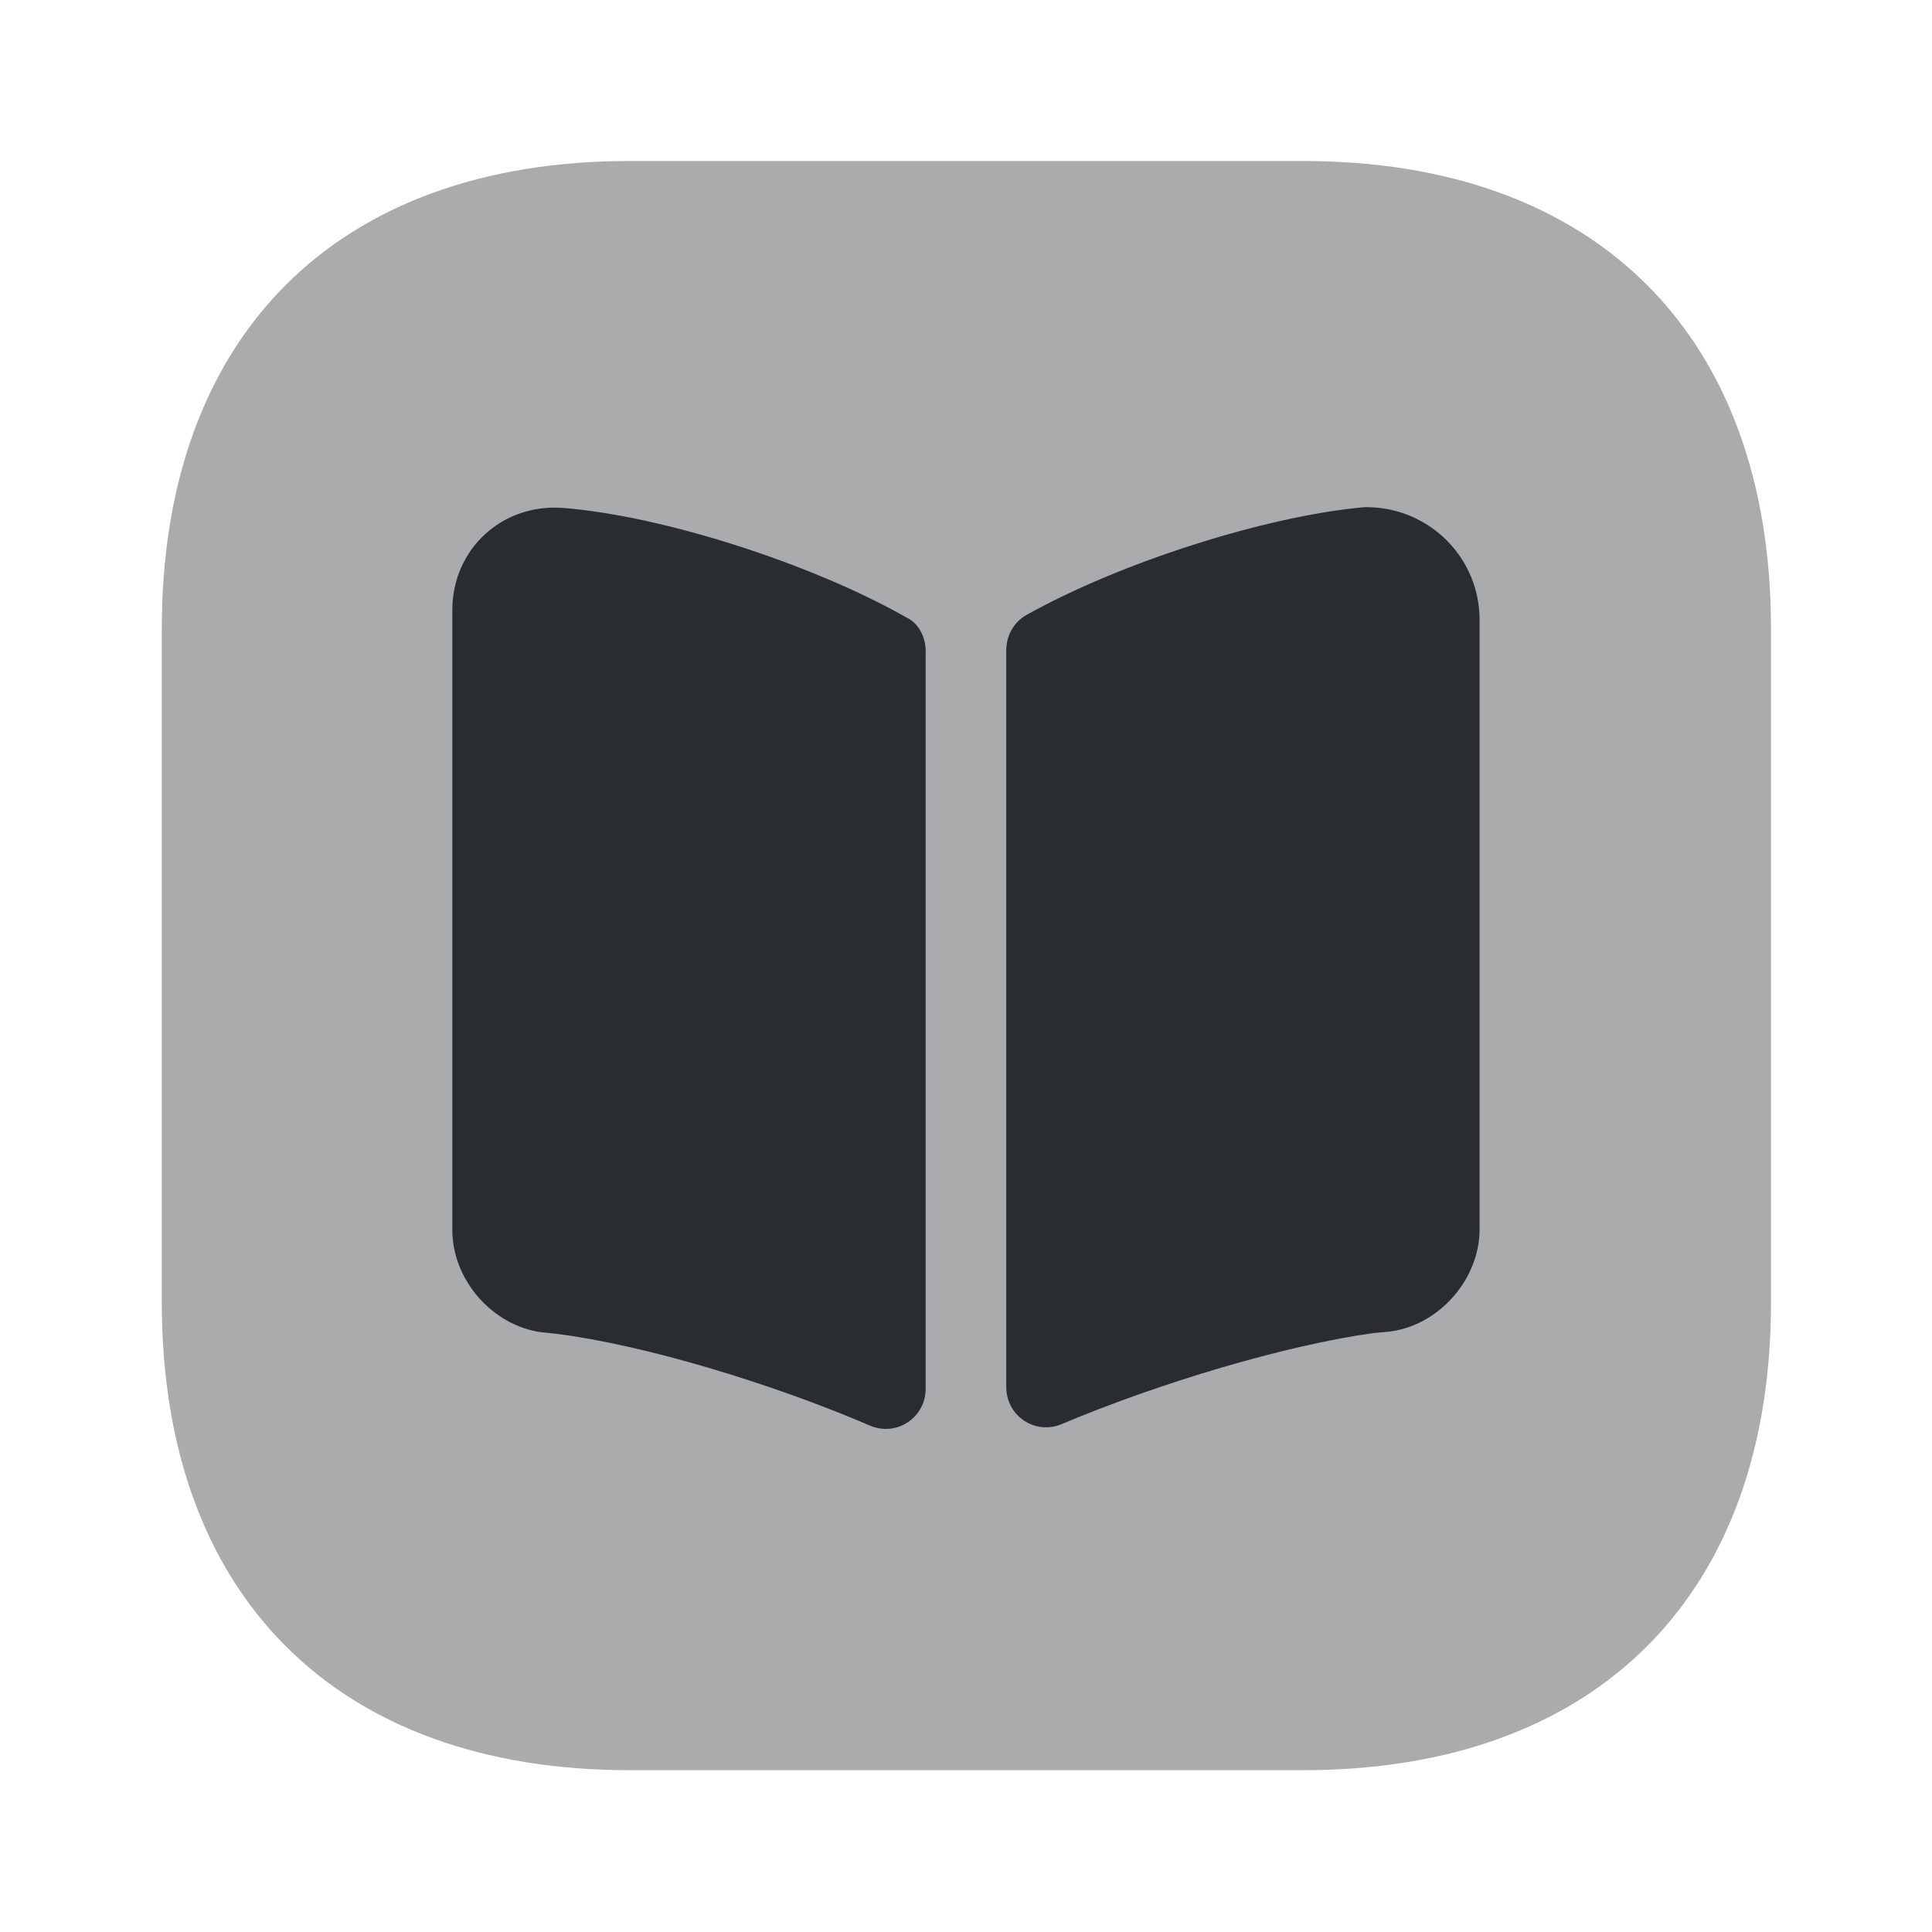
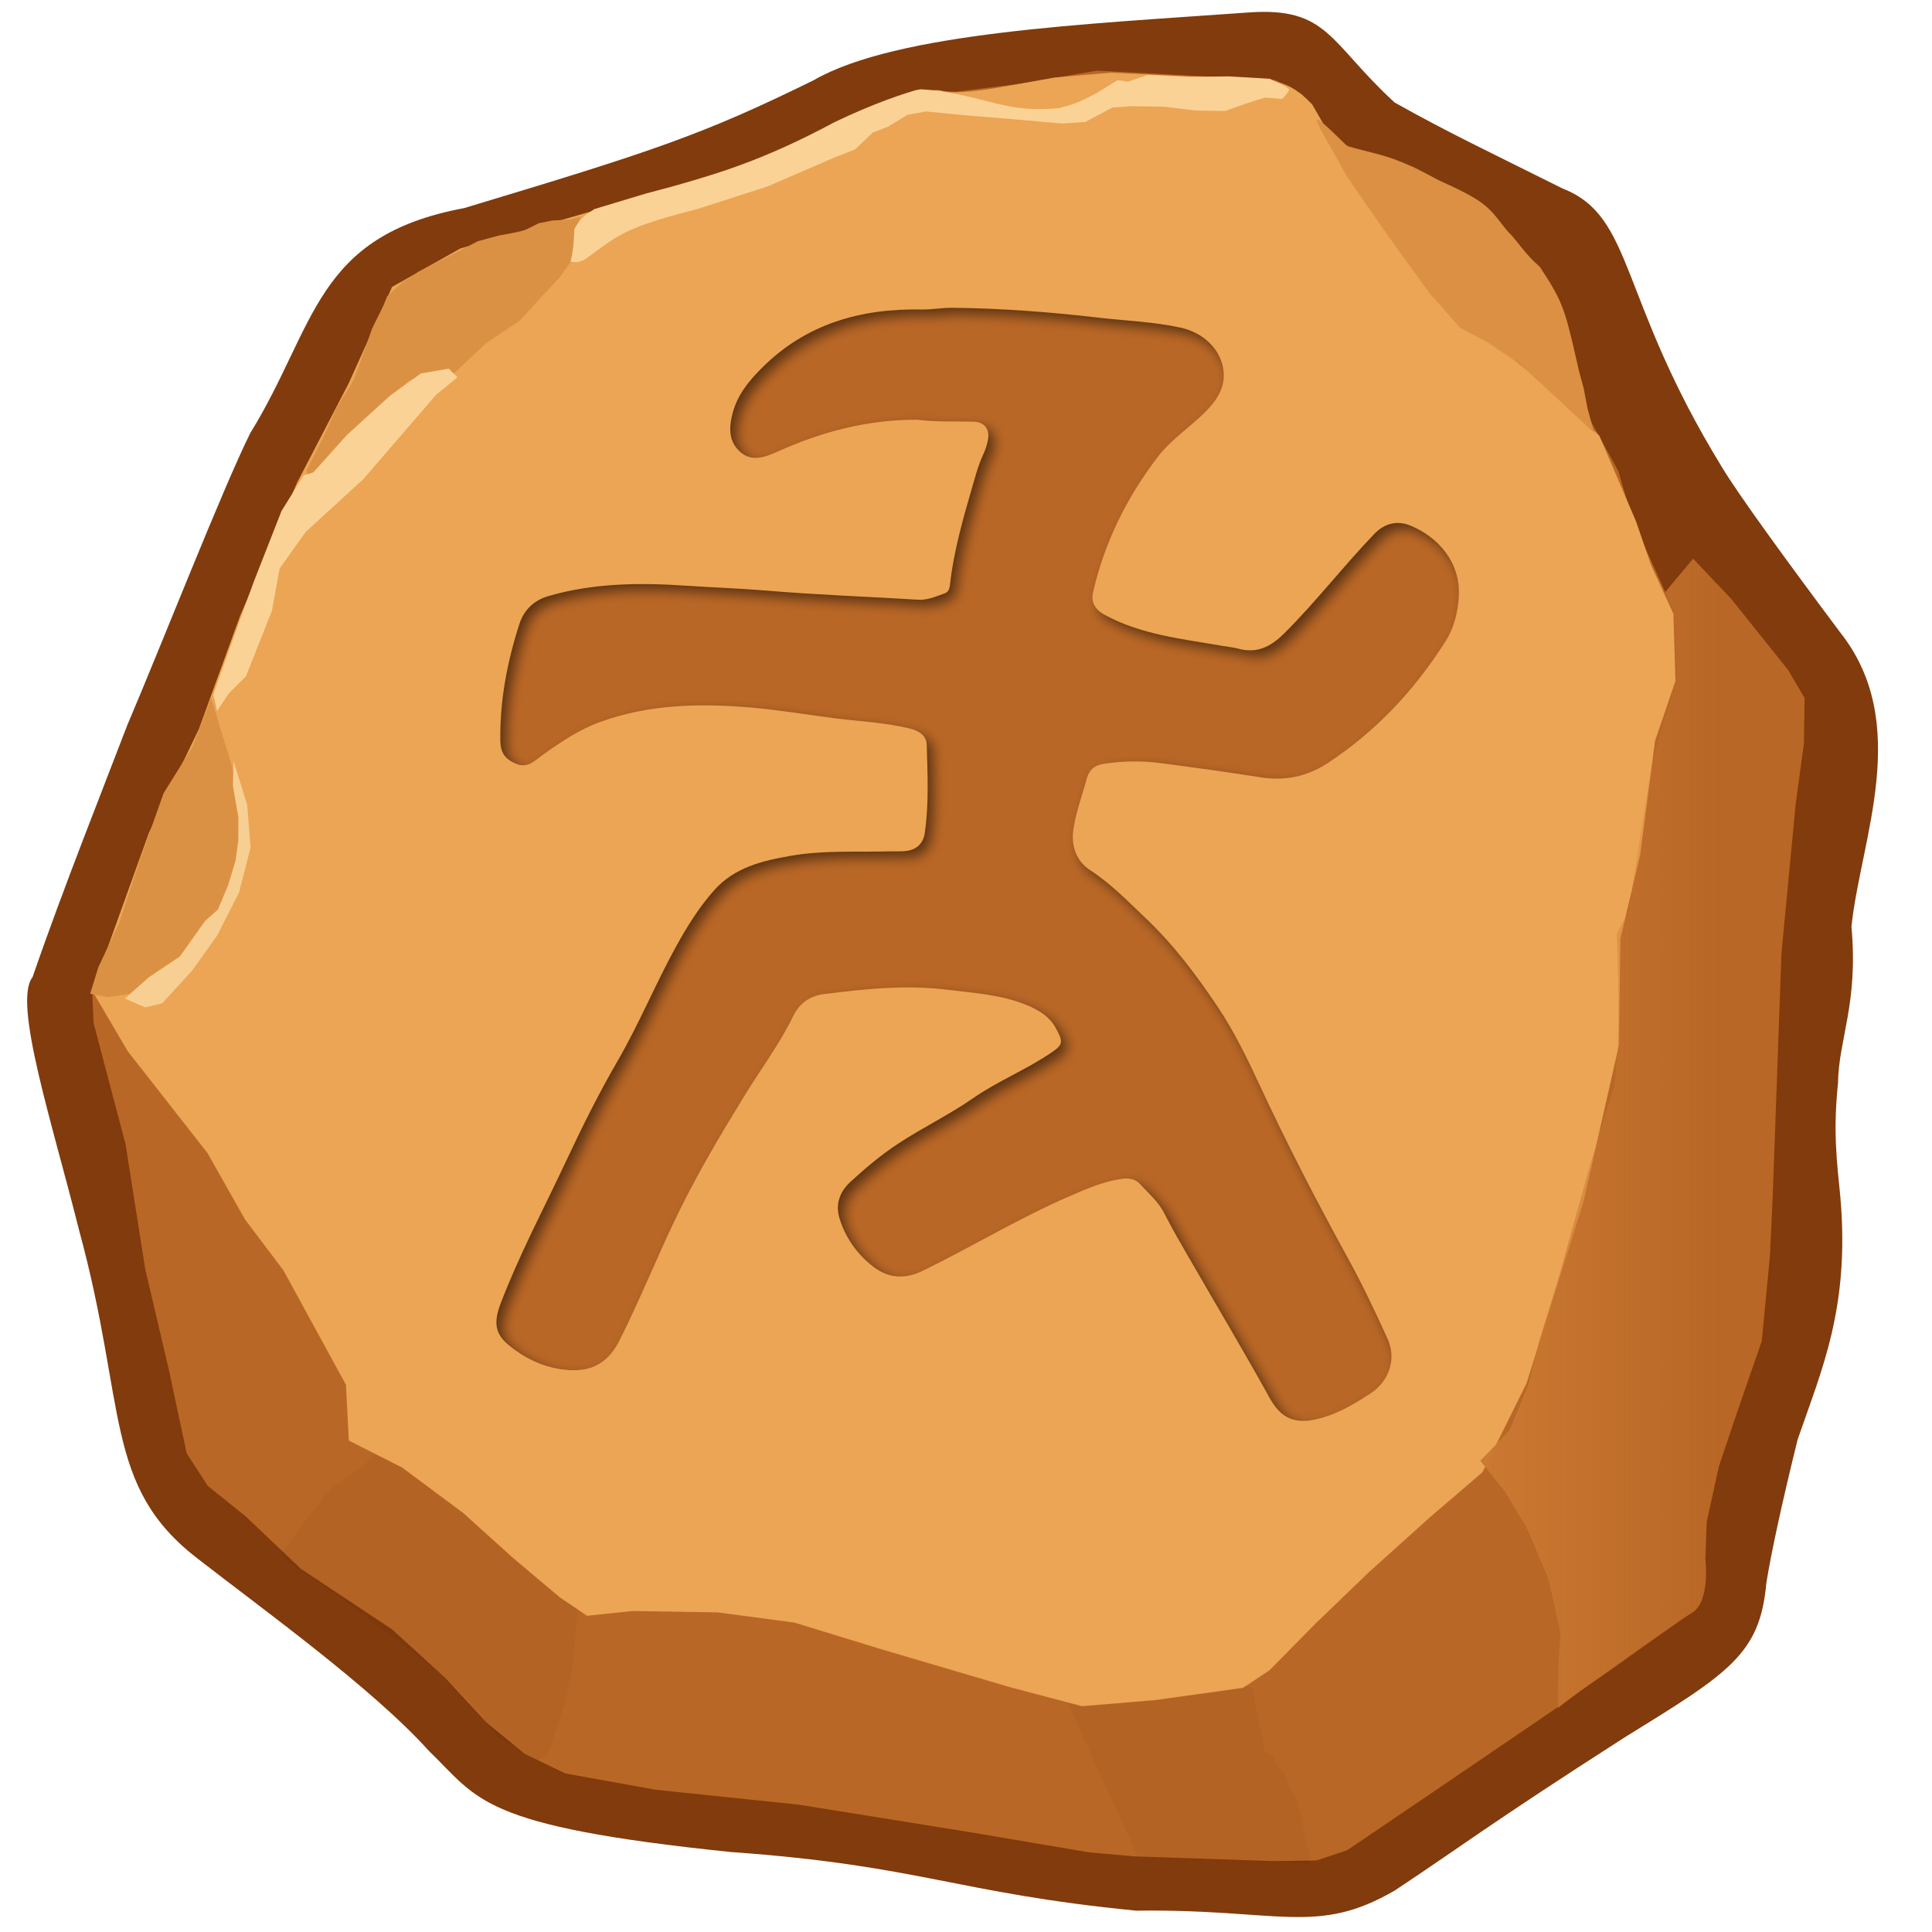
- <svg xmlns="http://www.w3.org/2000/svg" width="800px" height="800px" viewBox="0 0 24 24" fill="none">
-   <path opacity="0.4" d="M16.19 2H7.82C4.18 2 2.01 4.17 2.01 7.81V16.18C2.01 19.82 4.18 21.99 7.82 21.99H16.19C19.83 21.99 22 19.82 22 16.18V7.81C22 4.17 19.83 2 16.19 2Z" fill="#292D32" />
-   <path d="M11.499 8.09V17.25C11.499 17.61 11.139 17.85 10.809 17.71C9.599 17.19 8.019 16.71 6.919 16.57L6.729 16.55C6.119 16.47 5.619 15.9 5.619 15.28V7.58C5.619 6.82 6.239 6.25 6.999 6.31C8.249 6.41 10.099 7.01 11.259 7.67C11.409 7.74 11.499 7.91 11.499 8.09Z" fill="#292D32" />
-   <path d="M18.38 7.7V15.27C18.38 15.89 17.88 16.46 17.27 16.54L17.06 16.56C15.97 16.71 14.4 17.18 13.19 17.69C12.86 17.83 12.5 17.59 12.5 17.23V8.08C12.5 7.9 12.59 7.73 12.75 7.64C13.91 6.99 15.72 6.41 16.95 6.3H16.99C17.76 6.31 18.38 6.93 18.38 7.7Z" fill="#292D32" />
+ <svg xmlns="http://www.w3.org/2000/svg" xmlns:xlink="http://www.w3.org/1999/xlink" width="160mm" height="160mm" viewBox="0 0 160 160" version="1.1" id="svg5" xml:space="preserve">
+   <defs id="defs2">
+     <linearGradient id="linearGradient65630">
+       <stop style="stop-color:#cb7932;stop-opacity:1;" offset="0" id="stop65626" />
+       <stop style="stop-color:#cb7932;stop-opacity:0;" offset="0.724" id="stop65628" />
+     </linearGradient>
+     <linearGradient id="linearGradient65606">
+       <stop style="stop-color:#cb7932;stop-opacity:1;" offset="0" id="stop65604" />
+     </linearGradient>
+     <linearGradient xlink:href="#linearGradient65630" id="linearGradient65632" x1="150.778" y1="156.632" x2="177.28" y2="156.632" gradientUnits="userSpaceOnUse" gradientTransform="matrix(1.012231,0,0,1.012231,-30.02797,-64.69222)" />
+     <filter style="color-interpolation-filters:sRGB" id="filter80006" x="-0.03" y="-0.026" width="1.074" height="1.064">
+       <feFlood flood-opacity="0.498" flood-color="rgb(0,0,0)" result="flood" id="feFlood79996" />
+       <feComposite in="flood" in2="SourceGraphic" operator="out" result="composite1" id="feComposite79998" />
+       <feGaussianBlur in="composite1" stdDeviation="1" result="blur" id="feGaussianBlur80000" />
+       <feOffset dx="1" dy="1" result="offset" id="feOffset80002" />
+       <feComposite in="offset" in2="SourceGraphic" operator="atop" result="composite2" id="feComposite80004" />
+     </filter>
+     <filter style="color-interpolation-filters:sRGB;" id="filter31" x="-0.015" y="-0.013" width="1.037" height="1.032">
+       <feFlood result="flood" in="SourceGraphic" flood-opacity="0.498" flood-color="rgb(0,0,0)" id="feFlood30" />
+       <feGaussianBlur result="blur" in="SourceGraphic" stdDeviation="0.5" id="feGaussianBlur30" />
+       <feOffset result="offset" in="blur" dx="0.5" dy="0.5" id="feOffset30" />
+       <feComposite result="comp1" operator="out" in="flood" in2="offset" id="feComposite30" />
+       <feComposite result="comp2" operator="atop" in="comp1" in2="SourceGraphic" id="feComposite31" />
+     </filter>
+   </defs>
+   <g id="layer2" style="display:inline">
+     <path style="display:inline;fill:#813b0c;fill-opacity:1;stroke-width:267.819;stroke-linejoin:bevel" d="m 38.442,17.233 c 15.749,-4.741 19.744,-6.068 28.941,-10.589 6.9,-3.979 22.651,-4.648 35.991,-5.61 6.632,-0.478 6.689,2.466 12.118,7.452 4.455,2.499 7.367,3.86 13.933,7.134 5.94,2.325 4.552,8.992 13.156,23.03 1.339,2.25 5.559,8.034 9.793,13.694 6.038,7.591 1.689,17.246 0.955,24.402 0.583,6.38 -1.065,9.296 -1.115,12.978 -0.404,3.929 -0.116,6.304 0.199,9.435 0.788,9.123 -1.533,14.237 -3.543,20.063 -1.348,5.466 -2.184,9.378 -2.588,11.863 -0.523,5.909 -3.065,7.444 -11.704,12.778 -11.186,7.165 -13.756,9.185 -19.068,12.699 -6.482,3.773 -9.554,1.513 -21.417,1.672 C 79.126,156.762 76.259,154.496 60.536,153.378 39.624,151.225 39.676,148.999 35.497,144.978 30.839,139.803 21.737,133.257 16.389,129.095 8.543,123.07 10.541,116.529 6.556,101.906 4.355,93.096 1.037,83.003 2.694,80.927 5.181,73.702 8.658,64.985 10.537,60.067 13.332,53.506 18.482,40.367 20.728,35.864 26.214,26.967 26.033,19.547 38.442,17.233 Z" id="path403" />
+     <path style="display:inline;fill:#b96726;fill-opacity:1;stroke-width:267.819;stroke-linejoin:bevel" d="m 148.716,66.537 -1.182,12.385 -0.732,20.323 -0.225,4.785 -0.676,7.037 -1.97,5.686 -1.576,4.673 -1.013,4.616 -0.113,3.096 c 0,0 0.45,3.49 -1.126,4.447 -1.576,0.957 -10.809,7.6 -10.809,7.6 l -10.753,7.319 -6.981,4.729 -2.533,0.844 -3.49,0.056 -11.597,-0.394 -3.772,-0.338 -9.627,-1.633 -14.356,-2.308 -11.879,-1.239 -7.488,-1.351 -3.378,-1.633 -3.153,-2.59 -3.378,-3.659 -4.447,-4.053 -7.544,-5.01 -4.56,-4.335 -3.153,-2.533 -1.745,-2.702 -1.464,-6.868 -1.97,-8.388 L 10.394,94.742 7.748,84.721 7.635,82.019 9.549,76.896 16.98,59.669 l 6.362,-16.777 5.461,-9.627 3.547,-8.445 2.252,-2.308 4.954,-2.533 7.037,-1.689 2.702,-0.844 8.726,-2.702 4.335,-1.295 4.053,-1.802 4.448,-2.308 5.01,-1.914 3.265,0.169 5.517,-0.676 6.193,-1.07 14.806,0.788 2.196,1.182 1.633,2.477 1.858,1.689 5.63,1.802 5.348,2.815 2.927,2.927 3.153,3.941 1.914,5.517 1.351,5.742 2.365,4.279 1.182,4.053 2.702,5.968 2.308,-2.759 3.153,3.322 4.729,5.911 1.351,2.308 -0.056,3.772 z" id="path10539" />
+     <path style="display:inline;fill:#2d1200;fill-opacity:0.045;stroke-width:267.819;stroke-linejoin:bevel" d="m 105.898,154.194 -11.644,-0.398 -5.832,-12.759 1.373,0.139 c 0,0 0.896,-0.398 0.975,-0.338 0.08,0.06 2.249,0.1 2.249,0.1 l 2.249,-0.498 1.851,-0.179 1.373,-0.259 2.01,-0.239 2.369,-0.139 0.816,0.1 1.075,5.394 0.637,0.219 0.259,0.756 0.717,0.756 0.398,1.154 0.637,1.055 0.338,1.274 0.318,1.771 0.418,1.712 -0.06,0.478 z" id="path846" />
+     <path style="fill:#2d1200;fill-opacity:0.045;stroke-width:267.819;stroke-linejoin:bevel" d="m 31.787,119.738 3.659,2.364 3.209,3.209 2.984,2.646 2.759,2.252 2.759,1.802 0.732,0.957 -0.281,2.815 -0.225,2.533 -0.619,2.815 -1.407,4.222 -0.844,0.45 -3.322,-1.97 -1.633,-2.196 -2.308,-2.421 -2.477,-1.97 -2.533,-1.858 -4.504,-3.434 -3.941,-2.646 -0.563,-0.563 1.97,-2.702 2.196,-2.759 2.533,-1.745 z" id="path47232" />
+     <path style="display:inline;fill:#eba554;fill-opacity:1;stroke-width:267.819;stroke-linejoin:bevel" d="m 49.746,17.277 5.686,-1.633 5.405,-1.576 4.842,-1.802 4.56,-2.421 3.885,-1.689 c 0,0 3.04,-0.957 3.941,-0.619 C 78.964,7.875 82.342,7.312 82.342,7.312 l 5.067,-0.901 4.616,-0.394 4.673,0.225 4.504,0.225 c 4.205,0.046 5.437,0.063 7.471,2.185 l 3.563,6.204 3.322,5.348 3.322,4.391 8.445,6.756 5.123,4.729 3.04,7.093 1.239,3.603 1.858,4.053 0.169,5.573 -1.689,4.954 -1.239,9.458 -1.633,6.925 -0.113,8.782 -2.927,12.948 -4.729,15.088 -3.659,7.375 -4.335,3.716 -5.01,4.504 -4.448,4.279 -3.828,3.885 -2.196,1.464 -7.262,1.013 -6.08,0.507 -5.968,-1.576 -10.697,-3.153 -7.15,-2.196 -6.362,-0.844 -7.037,-0.113 -3.772,0.394 -2.252,-1.52 -3.941,-3.322 -4.053,-3.659 -5.067,-3.772 -4.418,-2.238 -0.239,-4.618 -5.175,-9.474 -3.185,-4.22 -3.105,-5.494 -6.608,-8.439 -2.946,-5.016 4.697,-13.057 4.14,-8.599 3.424,-9.395 4.697,-10.987 4.299,-8.28 3.583,-7.962 5.653,-3.185 6.29,-1.752 z" id="path4960" />
+     <path style="display:none;fill:#cb7932;fill-opacity:0.996;stroke-width:264.583;stroke-linejoin:bevel" d="m 162.38,140.423 -4.149,3.793 -1.669,1.724 -1.613,2.113 -1.335,3.226 -0.167,3.115 1.947,-1.78 1.224,-0.389 1.502,-1.502 1.613,-1.669 2.558,-0.667 0.111,-3.504 -0.035,-2.271 z" id="path47235" />
+     <path style="fill:url(#linearGradient65632);fill-opacity:1;stroke-width:267.819;stroke-linejoin:bevel" d="m 129.012,141.469 0.056,-3.941 0.169,-2.252 -1.013,-4.56 -1.802,-4.222 -1.802,-2.984 -2.027,-2.533 2.421,-2.533 1.576,-3.828 0.844,-3.434 1.576,-5.123 1.351,-4.842 1.407,-5.01 1.07,-3.603 0.844,-2.533 0.281,-2.984 0.056,-2.308 v -3.659 l -0.113,-3.772 0.957,-1.914 0.45,-2.815 0.676,-4.335 0.844,-5.236 2.027,-6.812 -0.197,-5.658 -0.76,-1.548 2.364,-2.787 4.673,5.264 2.815,3.547 1.604,2.59 0.056,2.477 -0.507,5.067 -0.591,5.714 -0.366,3.913 -0.394,3.913 -0.141,4.532 -0.225,4.729 -0.225,4.729 -0.056,4.082 -0.141,3.828 -0.197,3.575 -0.338,2.759 -0.253,3.8 -1.52,4.532 -0.929,2.871 -1.464,4.785 -0.732,3.209 -0.056,3.828 -0.366,2.899 -3.125,2.308 -4.616,3.265 -2.365,1.604 z" id="path47335" />
+     <path style="fill:#db9144;fill-opacity:0.996;stroke-width:267.819;stroke-linejoin:bevel" d="m 132.032,35.864 -2.946,-2.747 -3.185,-2.946 -2.787,-1.871 -2.189,-1.154 -2.508,-2.826 -2.946,-4.06 -2.428,-3.463 -1.592,-2.349 c -2.476,-4.573 -3.961,-6.363 0.159,-2.309 3.287,0.809 4.112,0.929 7.524,2.787 4.136,1.844 4.154,2.257 5.752,4.279 0.802,0.793 1.208,1.618 2.647,2.906 1.82,2.77 2.027,3.419 2.866,7.006 l 0.358,1.572 0.398,1.473 0.318,1.672 z" id="path47364" />
+     <path style="fill:#db9144;fill-opacity:0.996;stroke-width:267.819;stroke-linejoin:bevel" d="m 8.142,80.105 1.745,-3.716 1.745,-5.292 1.914,-5.405 2.421,-3.885 1.52,-3.997 0.563,1.858 1.126,3.659 0.788,3.828 0.281,2.927 -0.338,3.153 -1.295,2.815 -3.378,3.941 -3.265,2.139 -3.096,0.45 -1.407,-0.281 z" id="path65728" />
+     <path style="display:inline;fill:#db9144;fill-opacity:0.996;stroke-width:267.819;stroke-linejoin:bevel" d="m 48.085,17.952 -0.422,0.957 0.028,0.844 -0.394,1.886 -0.957,1.351 -1.745,1.858 -1.52,1.689 -1.661,1.098 -1.154,0.788 -1.239,1.154 -1.436,1.351 -0.873,0.422 -0.76,0.084 -0.901,-0.394 -1.182,0.507 -1.379,1.126 -1.52,1.548 -1.914,2.027 -1.802,1.942 -1.21,1.295 -0.619,-0.084 -0.028,-0.479 1.351,-2.646 1.154,-2.533 1.379,-2.252 0.929,-2.533 0.591,-1.717 0.957,-1.942 0.31,-0.76 1.379,-1.267 2.111,-1.239 2.027,-1.013 1.999,-1.042 1.745,-0.479 1.942,-0.338 1.351,-0.676 1.126,-0.225 1.52,-0.084 z" id="path65774" />
+     <path style="display:inline;fill:#fbd296;fill-opacity:1;stroke-width:267.819;stroke-linejoin:bevel" d="m 95.05,6.206 3.384,0.159 3.344,-0.04 3.384,0.199 c 0,0 1.553,0.717 1.592,0.876 0.04,0.159 -0.557,0.796 -0.557,0.796 L 104.763,8.077 103.25,8.555 101.459,9.192 99.031,9.152 96.403,8.834 93.656,8.794 92.104,8.913 89.875,10.108 87.924,10.227 83.864,9.869 79.962,9.55 l -3.264,-0.318 -1.553,0.279 -1.553,0.955 -1.314,0.518 -1.473,1.393 -1.632,0.637 -5.613,2.428 -5.812,1.871 c -5.874,1.499 -6.492,2.121 -8.718,3.742 -0.701,0.538 -1.013,0.744 -1.787,0.618 0.226,-0.833 0.301,-1.771 0.314,-2.688 0.554,-0.959 0.748,-1.068 1.672,-1.672 l 4.22,-1.274 c 5.658,-1.474 9.715,-2.736 15.605,-5.892 3.205,-1.551 6.12,-2.545 7.163,-2.754 2.135,0.103 3.948,0.585 6.213,1.162 2.192,0.531 3.385,0.554 5.255,0.398 1.418,-0.346 1.917,-0.606 3.185,-1.274 l 1.672,-1.035 0.876,0.119 z" id="path65777" />
+     <path style="display:inline;fill:#fbd296;fill-opacity:1;stroke-width:267.819;stroke-linejoin:bevel" d="m 36.133,32.679 -6.051,7.006 -4.777,4.379 -2.15,3.025 -0.637,3.503 -2.15,5.414 -1.433,1.433 -0.955,1.433 -0.318,-1.353 1.911,-5.334 1.433,-3.981 2.309,-5.892 1.831,-2.946 0.796,-0.239 2.787,-3.105 3.583,-3.264 2.548,-1.831 2.309,-0.398 0.717,0.717 z" id="path75564" />
+     <path style="display:inline;fill:#f8cf92;fill-opacity:1;stroke-width:267.819;stroke-linejoin:bevel" d="m 19.345,63.047 1.126,3.603 0.281,3.547 -0.957,3.716 -1.802,3.547 -2.083,2.927 -2.477,2.702 -1.407,0.338 -1.689,-0.732 1.97,-1.745 2.59,-1.745 2.083,-2.927 1.07,-0.957 0.844,-2.027 0.619,-2.027 0.225,-1.689 v -1.914 l -0.45,-2.59 z" id="path75566" />
+     <g id="g80022" transform="matrix(1.012231,0,0,1.012231,-30.02797,-64.69222)" style="display:inline;fill:#aa0000">
+       <path fill="#000000" opacity="1" stroke="none" d="m 104.702,98.25 c -4.065,-0.015 -7.813,0.987 -11.424,2.608 -1.003,0.45 -2.105,0.874 -3.06,0.019 -0.992,-0.889 -0.915,-2.092 -0.58,-3.279 0.407,-1.443 1.33,-2.553 2.358,-3.582 3.616,-3.619 8.095,-4.88 13.079,-4.783 0.839,0.016 1.682,-0.151 2.522,-0.141 4.004,0.044 7.985,0.348 11.967,0.81 2.235,0.259 4.489,0.332 6.702,0.818 1.768,0.389 3.202,1.666 3.478,3.362 0.233,1.432 -0.473,2.533 -1.448,3.513 -1.272,1.279 -2.815,2.26 -3.927,3.718 -2.539,3.326 -4.348,6.994 -5.281,11.075 -0.174,0.762 0.165,1.391 0.898,1.795 3.028,1.669 6.408,1.996 9.722,2.578 0.415,0.073 0.841,0.105 1.246,0.216 1.542,0.423 2.661,-0.134 3.775,-1.241 2.607,-2.592 4.846,-5.509 7.388,-8.154 0.846,-0.881 1.887,-1.089 2.889,-0.689 2.32,0.927 4.149,3.021 4.012,5.76 -0.065,1.294 -0.366,2.583 -1.07,3.697 -2.522,3.994 -5.685,7.379 -9.648,9.987 -1.681,1.107 -3.499,1.485 -5.498,1.169 -2.701,-0.426 -5.41,-0.801 -8.121,-1.155 -1.586,-0.208 -3.181,-0.194 -4.767,0.062 -0.696,0.113 -1.143,0.494 -1.33,1.18 -0.378,1.393 -0.895,2.765 -1.101,4.182 -0.187,1.282 0.193,2.565 1.367,3.327 1.706,1.107 3.099,2.557 4.556,3.938 2.283,2.164 4.162,4.668 5.901,7.268 1.352,2.021 2.408,4.216 3.437,6.423 2.225,4.774 4.635,9.455 7.176,14.072 1.187,2.158 2.25,4.389 3.264,6.635 0.763,1.691 0.124,3.498 -1.43,4.505 -1.189,0.771 -2.399,1.494 -3.771,1.919 -2.425,0.751 -3.545,0.036 -4.46,-1.616 -2.144,-3.868 -4.412,-7.668 -6.621,-11.5 -0.675,-1.172 -1.359,-2.341 -1.967,-3.548 -0.489,-0.97 -1.298,-1.65 -2.004,-2.422 -0.383,-0.418 -0.926,-0.501 -1.504,-0.418 -1.511,0.217 -2.884,0.824 -4.267,1.424 -4.123,1.788 -7.966,4.127 -11.997,6.097 -1.474,0.72 -2.83,0.611 -4.057,-0.34 -1.301,-1.008 -2.253,-2.327 -2.752,-3.934 -0.377,-1.213 0.057,-2.239 0.902,-3.013 1.215,-1.112 2.489,-2.188 3.861,-3.093 2,-1.32 4.185,-2.366 6.15,-3.731 2.013,-1.398 4.287,-2.308 6.311,-3.666 1.062,-0.712 1.1,-0.899 0.504,-2.017 -0.535,-1.005 -1.392,-1.515 -2.395,-1.935 -2.067,-0.865 -4.269,-0.983 -6.442,-1.257 -3.404,-0.428 -6.785,-0.082 -10.163,0.348 -1.184,0.151 -2.029,0.78 -2.529,1.813 -1.095,2.261 -2.599,4.263 -3.907,6.388 -1.922,3.122 -3.795,6.265 -5.42,9.575 -1.712,3.486 -3.134,7.098 -4.879,10.567 -1.17,2.326 -2.935,2.613 -4.758,2.353 -1.597,-0.228 -3.041,-0.942 -4.294,-1.967 -1.131,-0.925 -1.261,-1.865 -0.669,-3.415 1.525,-3.996 3.536,-7.769 5.347,-11.632 1.299,-2.771 2.663,-5.524 4.198,-8.168 1.783,-3.069 3.122,-6.353 4.831,-9.449 0.882,-1.598 1.855,-3.163 3.079,-4.544 1.673,-1.886 3.944,-2.426 6.285,-2.833 2.688,-0.467 5.402,-0.294 8.107,-0.364 0.422,-0.011 0.846,0.019 1.264,-0.023 0.888,-0.089 1.46,-0.597 1.588,-1.471 0.353,-2.395 0.222,-4.809 0.163,-7.215 -0.019,-0.78 -0.647,-1.159 -1.387,-1.342 -1.967,-0.486 -3.988,-0.574 -5.985,-0.821 -2.326,-0.288 -4.635,-0.692 -6.975,-0.893 -4.204,-0.36 -8.362,-0.281 -12.379,1.179 -1.707,0.62 -3.21,1.633 -4.685,2.685 -0.655,0.467 -1.23,1.159 -2.247,0.711 -0.861,-0.38 -1.218,-0.91 -1.23,-1.86 -0.043,-3.284 0.557,-6.453 1.562,-9.559 0.38,-1.175 1.22,-1.941 2.372,-2.276 3.689,-1.073 7.464,-1.106 11.26,-0.85 2.219,0.149 4.444,0.222 6.659,0.408 4.101,0.345 8.213,0.486 12.319,0.738 0.787,0.048 1.47,-0.268 2.176,-0.515 0.333,-0.116 0.409,-0.422 0.443,-0.729 0.317,-2.854 1.131,-5.591 1.924,-8.335 0.226,-0.782 0.441,-1.56 0.792,-2.298 0.166,-0.349 0.286,-0.729 0.37,-1.107 0.208,-0.937 -0.225,-1.557 -1.187,-1.582 -1.503,-0.038 -3.009,0.041 -4.586,-0.163 z" id="path76199" style="display:none;fill:#b96726;fill-opacity:1;stroke:none;stroke-width:1;stroke-linejoin:round;stroke-dasharray:none;stroke-opacity:1;paint-order:markers fill stroke" />
+       <path fill="#000000" opacity="1" stroke="none" d="m 104.702,98.25 c -4.065,-0.015 -7.813,0.987 -11.424,2.608 -1.003,0.45 -2.105,0.874 -3.06,0.019 -0.992,-0.889 -0.915,-2.092 -0.58,-3.279 0.407,-1.443 1.33,-2.553 2.358,-3.582 3.616,-3.619 8.095,-4.88 13.079,-4.783 0.839,0.016 1.682,-0.151 2.522,-0.141 4.004,0.044 7.985,0.348 11.967,0.81 2.235,0.259 4.489,0.332 6.702,0.818 1.768,0.389 3.202,1.666 3.478,3.362 0.233,1.432 -0.473,2.533 -1.448,3.513 -1.272,1.279 -2.815,2.26 -3.927,3.718 -2.539,3.326 -4.348,6.994 -5.281,11.075 -0.174,0.762 0.165,1.391 0.898,1.795 3.028,1.669 6.408,1.996 9.722,2.578 0.415,0.073 0.841,0.105 1.246,0.216 1.542,0.423 2.661,-0.134 3.775,-1.241 2.607,-2.592 4.846,-5.509 7.388,-8.154 0.846,-0.881 1.887,-1.089 2.889,-0.689 2.32,0.927 4.149,3.021 4.012,5.76 -0.065,1.294 -0.366,2.583 -1.07,3.697 -2.522,3.994 -5.685,7.379 -9.648,9.987 -1.681,1.107 -3.499,1.485 -5.498,1.169 -2.701,-0.426 -5.41,-0.801 -8.121,-1.155 -1.586,-0.208 -3.181,-0.194 -4.767,0.062 -0.696,0.113 -1.143,0.494 -1.33,1.18 -0.378,1.393 -0.895,2.765 -1.101,4.182 -0.187,1.282 0.193,2.565 1.367,3.327 1.706,1.107 3.099,2.557 4.556,3.938 2.283,2.164 4.162,4.668 5.901,7.268 1.352,2.021 2.408,4.216 3.437,6.423 2.225,4.774 4.635,9.455 7.176,14.072 1.187,2.158 2.25,4.389 3.264,6.635 0.763,1.691 0.124,3.498 -1.43,4.505 -1.189,0.771 -2.399,1.494 -3.771,1.919 -2.425,0.751 -3.545,0.036 -4.46,-1.616 -2.144,-3.868 -4.412,-7.668 -6.621,-11.5 -0.675,-1.172 -1.359,-2.341 -1.967,-3.548 -0.489,-0.97 -1.298,-1.65 -2.004,-2.422 -0.383,-0.418 -0.926,-0.501 -1.504,-0.418 -1.511,0.217 -2.884,0.824 -4.267,1.424 -4.123,1.788 -7.966,4.127 -11.997,6.097 -1.474,0.72 -2.83,0.611 -4.057,-0.34 -1.301,-1.008 -2.253,-2.327 -2.752,-3.934 -0.377,-1.213 0.057,-2.239 0.902,-3.013 1.215,-1.112 2.489,-2.188 3.861,-3.093 2,-1.32 4.185,-2.366 6.15,-3.731 2.013,-1.398 4.287,-2.308 6.311,-3.666 1.062,-0.712 1.1,-0.899 0.504,-2.017 -0.535,-1.005 -1.392,-1.515 -2.395,-1.935 -2.067,-0.865 -4.269,-0.983 -6.442,-1.257 -3.404,-0.428 -6.785,-0.082 -10.163,0.348 -1.184,0.151 -2.029,0.78 -2.529,1.813 -1.095,2.261 -2.599,4.263 -3.907,6.388 -1.922,3.122 -3.795,6.265 -5.42,9.575 -1.712,3.486 -3.134,7.098 -4.879,10.567 -1.17,2.326 -2.935,2.613 -4.758,2.353 -1.597,-0.228 -3.041,-0.942 -4.294,-1.967 -1.131,-0.925 -1.261,-1.865 -0.669,-3.415 1.525,-3.996 3.536,-7.769 5.347,-11.632 1.299,-2.771 2.663,-5.524 4.198,-8.168 1.783,-3.069 3.122,-6.353 4.831,-9.449 0.882,-1.598 1.855,-3.163 3.079,-4.544 1.673,-1.886 3.944,-2.426 6.285,-2.833 2.688,-0.467 5.402,-0.294 8.107,-0.364 0.422,-0.011 0.846,0.019 1.264,-0.023 0.888,-0.089 1.46,-0.597 1.588,-1.471 0.353,-2.395 0.222,-4.809 0.163,-7.215 -0.019,-0.78 -0.647,-1.159 -1.387,-1.342 -1.967,-0.486 -3.988,-0.574 -5.985,-0.821 -2.326,-0.288 -4.635,-0.692 -6.975,-0.893 -4.204,-0.36 -8.362,-0.281 -12.379,1.179 -1.707,0.62 -3.21,1.633 -4.685,2.685 -0.655,0.467 -1.23,1.159 -2.247,0.711 -0.861,-0.38 -1.218,-0.91 -1.23,-1.86 -0.043,-3.284 0.557,-6.453 1.562,-9.559 0.38,-1.175 1.22,-1.941 2.372,-2.276 3.689,-1.073 7.464,-1.106 11.26,-0.85 2.219,0.149 4.444,0.222 6.659,0.408 4.101,0.345 8.213,0.486 12.319,0.738 0.787,0.048 1.47,-0.268 2.176,-0.515 0.333,-0.116 0.409,-0.422 0.443,-0.729 0.317,-2.854 1.131,-5.591 1.924,-8.335 0.226,-0.782 0.441,-1.56 0.792,-2.298 0.166,-0.349 0.286,-0.729 0.37,-1.107 0.208,-0.937 -0.225,-1.557 -1.187,-1.582 -1.503,-0.038 -3.009,0.041 -4.586,-0.163 z" id="path1" style="display:inline;fill:#b96726;fill-opacity:1;stroke:none;stroke-width:1;stroke-linejoin:round;stroke-dasharray:none;stroke-opacity:1;paint-order:markers fill stroke;filter:url(#filter31)" />
+     </g>
+   </g>
</svg>
